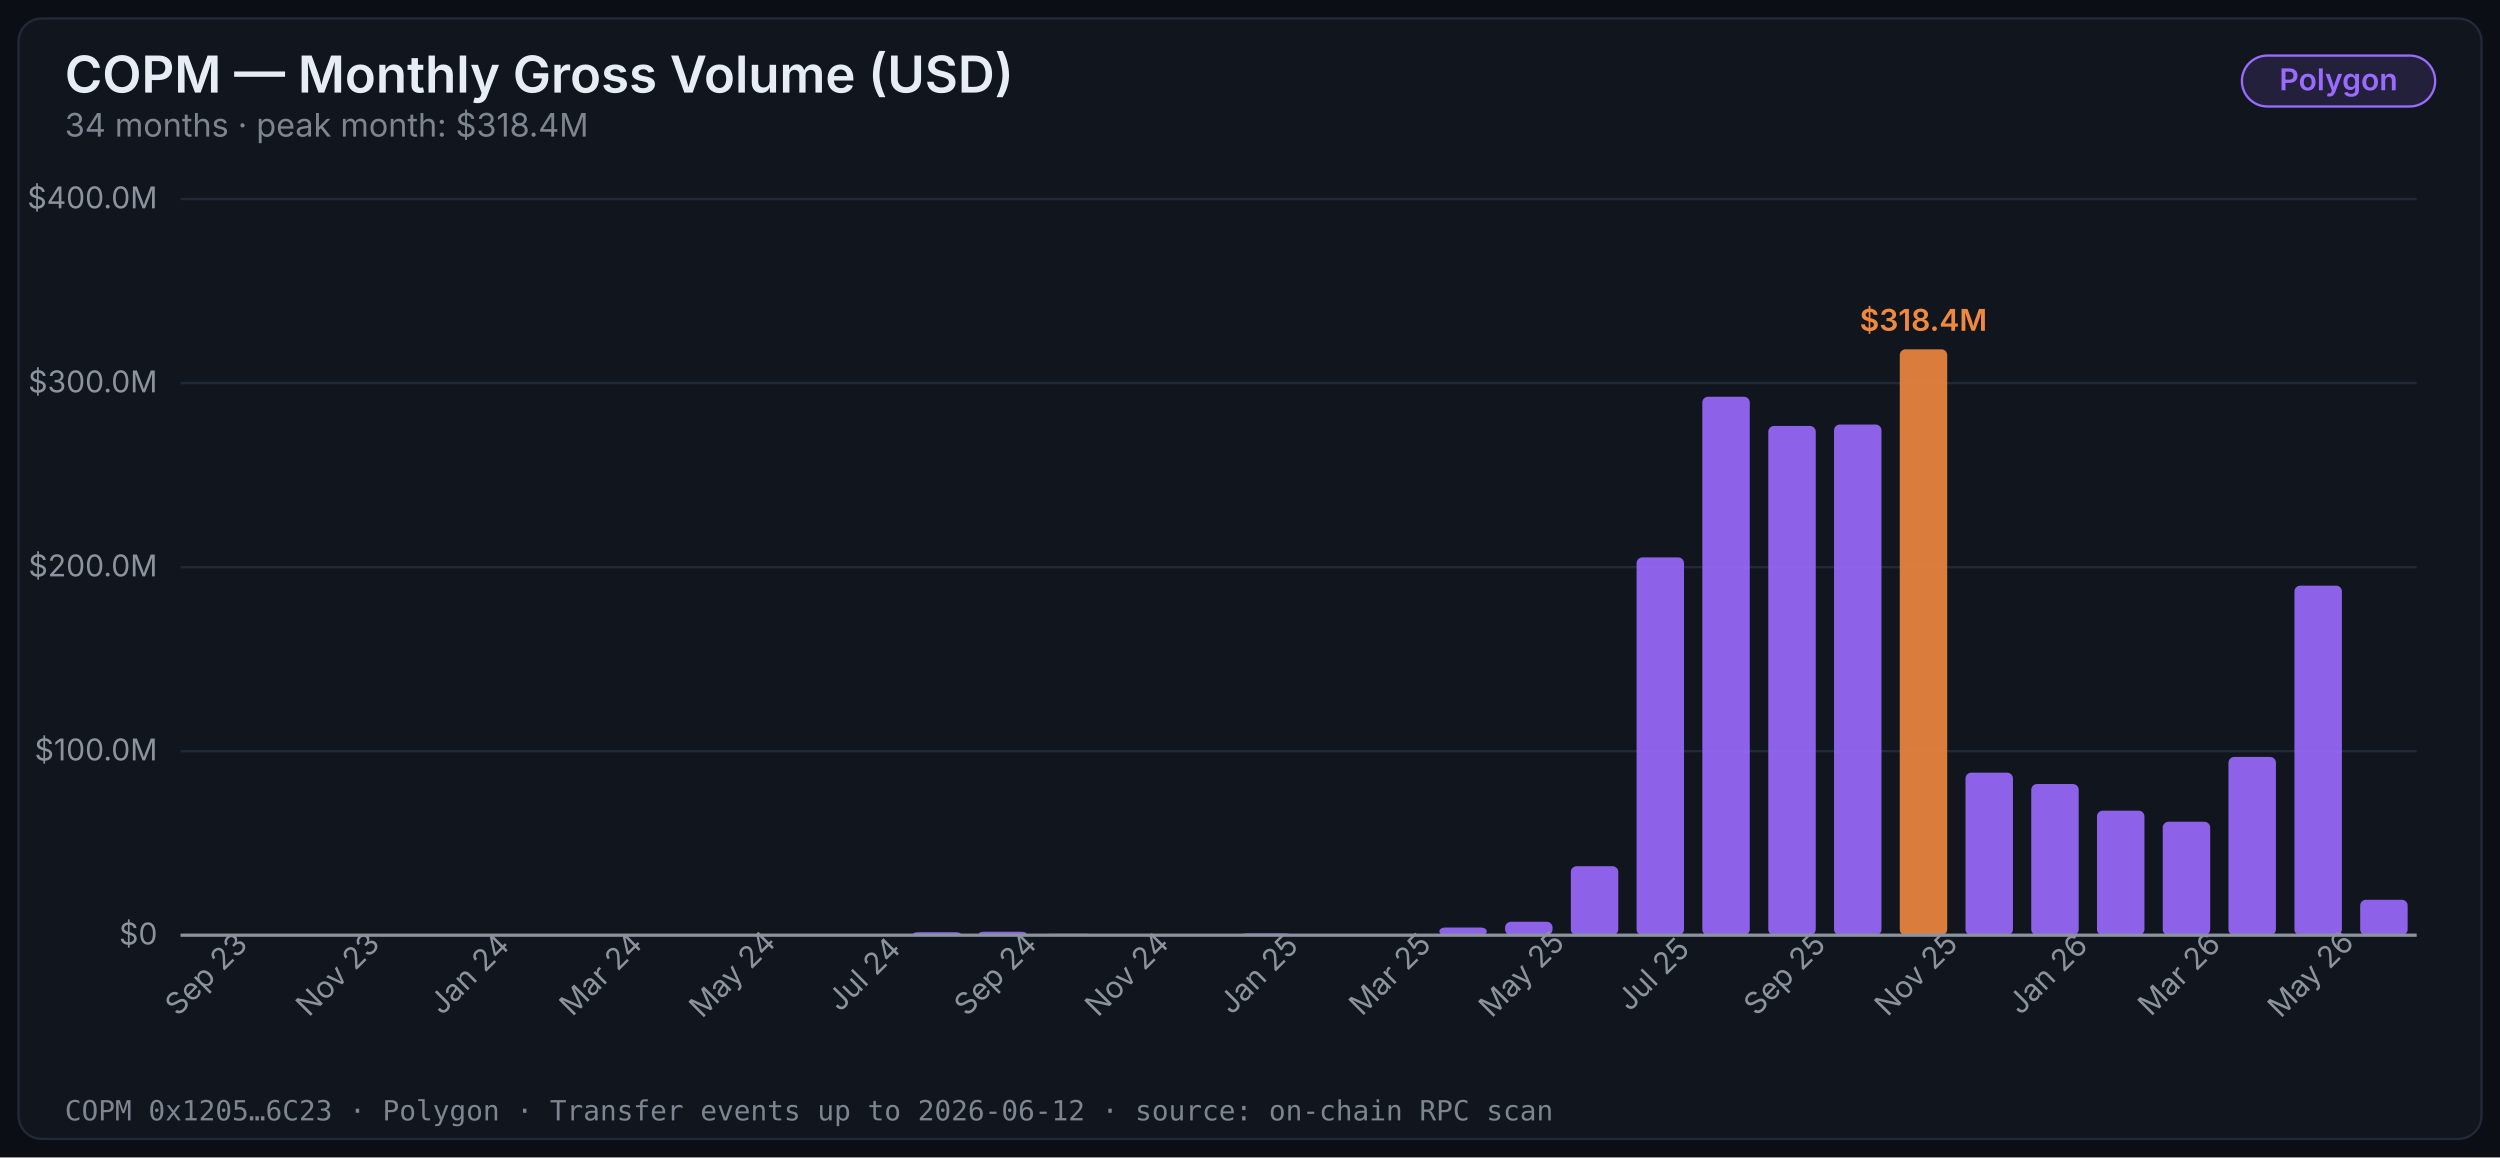
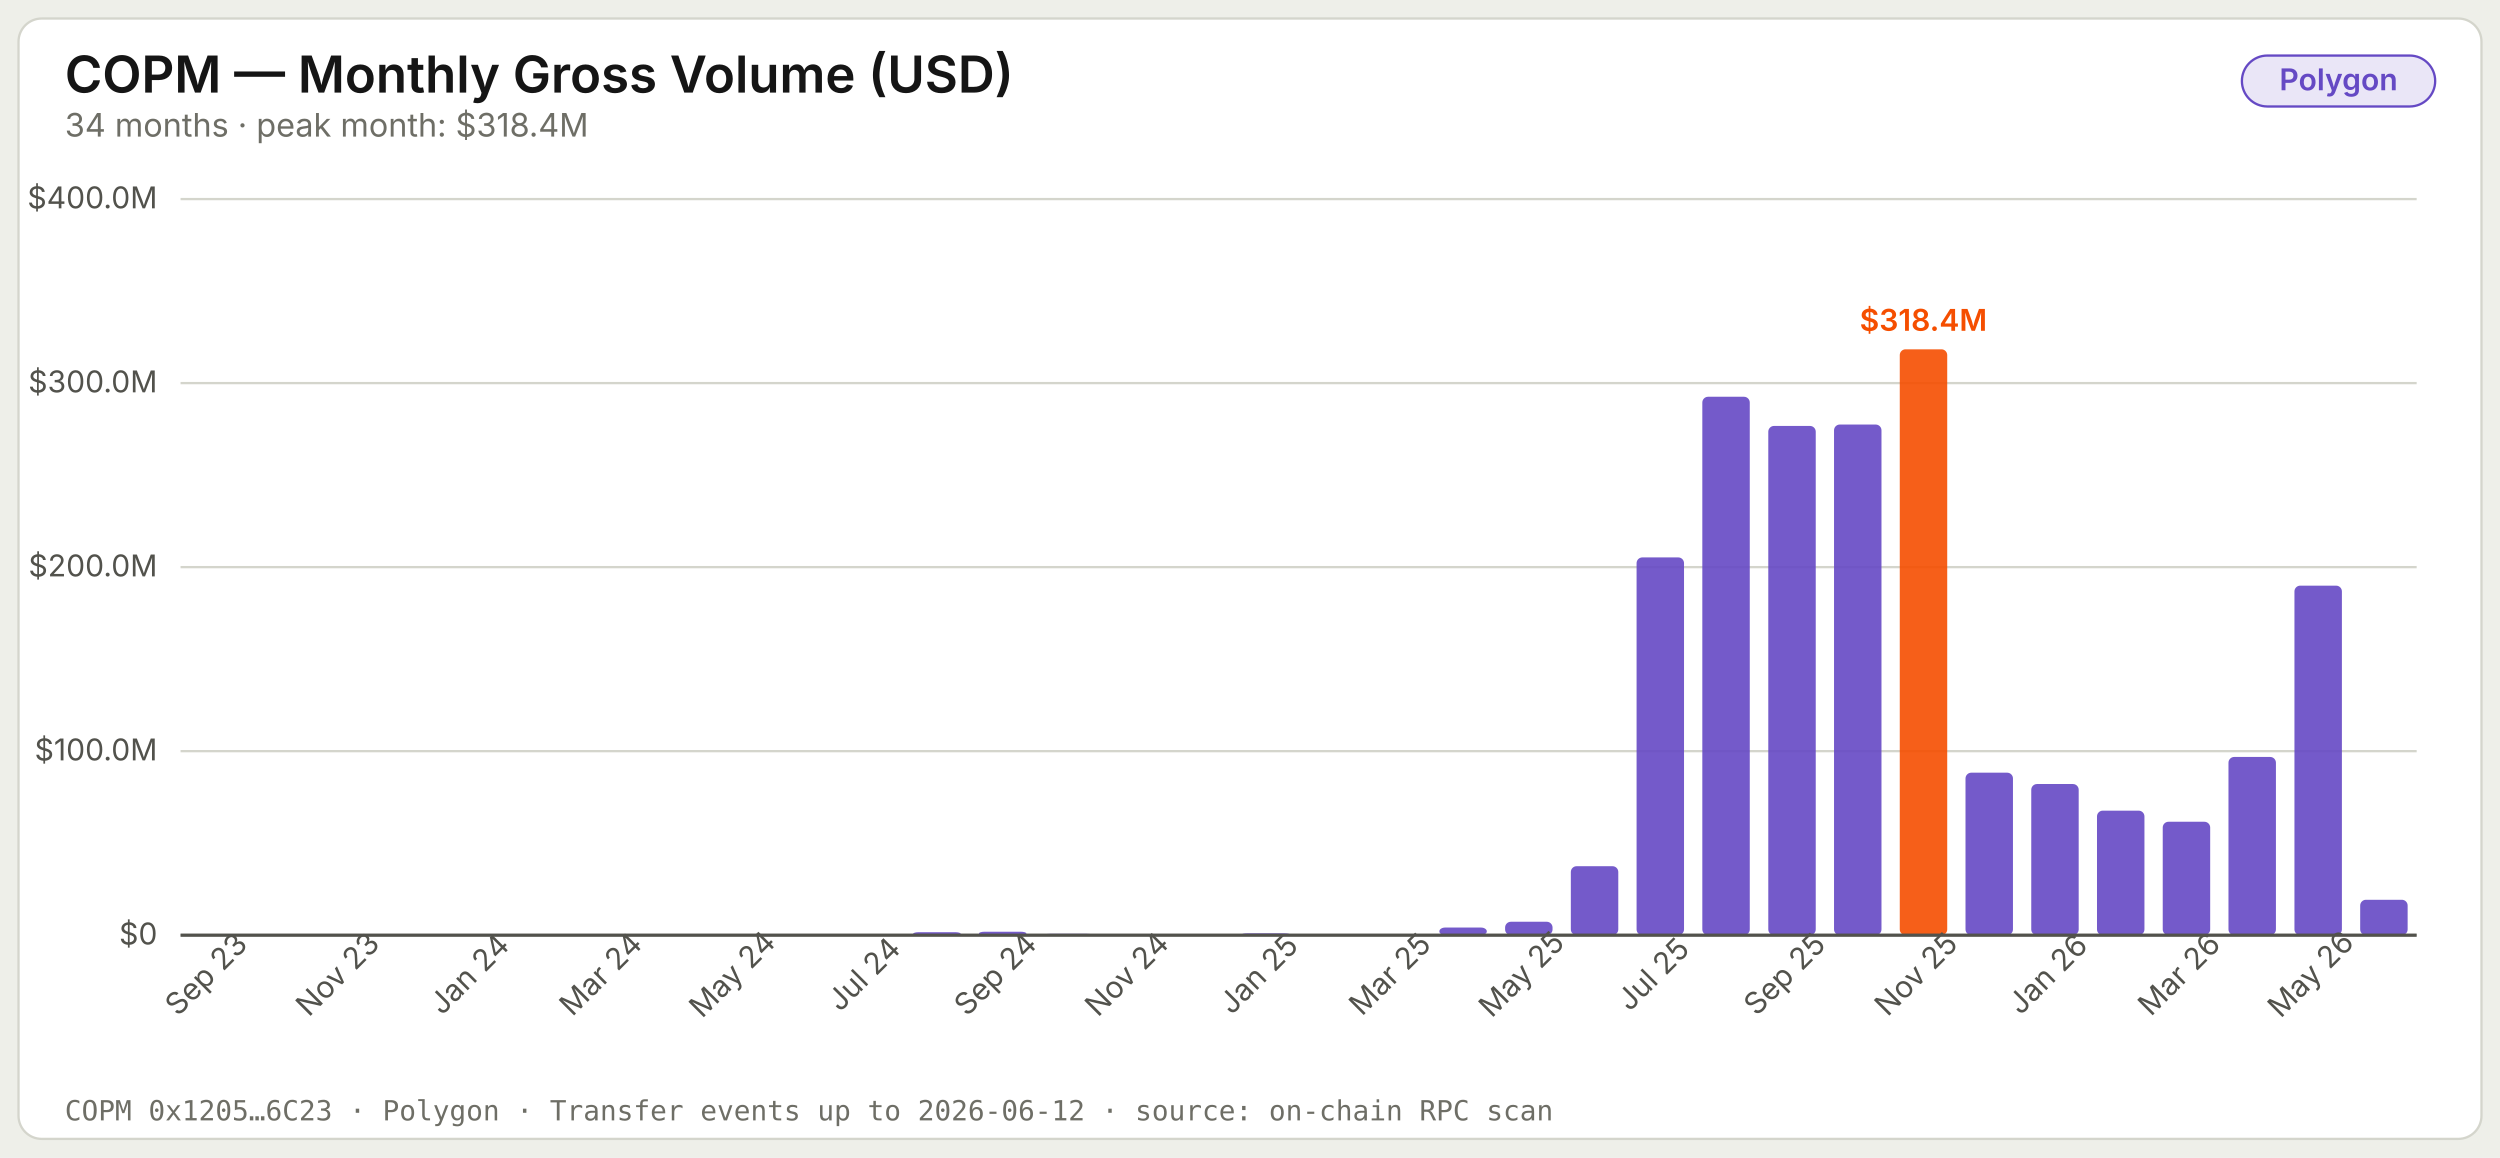
<svg xmlns="http://www.w3.org/2000/svg" width="1080" height="500" viewBox="0 0 1080 500" role="img" aria-label="COPM — Monthly Gross Volume (USD)">
  <style>
-     .title { font: 600 22px -apple-system, 'Segoe UI', system-ui, sans-serif; fill: #e6edf3; }
-     .subtitle { font: 400 14px -apple-system, 'Segoe UI', system-ui, sans-serif; fill: #7d8590; }
-     .axis { font: 400 13px -apple-system, 'Segoe UI', system-ui, sans-serif; fill: #8b949e; }
-     .label { font: 500 14px -apple-system, 'Segoe UI', system-ui, sans-serif; fill: #e6edf3; }
+     .title { font: 600 22px -apple-system, 'Segoe UI', system-ui, sans-serif; fill: #151515; }
+     .subtitle { font: 400 14px -apple-system, 'Segoe UI', system-ui, sans-serif; fill: #6e6e66; }
+     .axis { font: 400 13px -apple-system, 'Segoe UI', system-ui, sans-serif; fill: #52524c; }
+     .label { font: 500 14px -apple-system, 'Segoe UI', system-ui, sans-serif; fill: #151515; }
    .annot { font: 600 13px -apple-system, 'Segoe UI', system-ui, sans-serif; }
    .badge { font: 600 13px -apple-system, 'Segoe UI', system-ui, sans-serif; }
-     .footer { font: 400 12px ui-monospace, 'SF Mono', Menlo, monospace; fill: #7d8590; }
+     .footer { font: 400 12px ui-monospace, 'SF Mono', Menlo, monospace; fill: #6e6e66; }
  </style>
  <defs />
-   <rect width="1080" height="500" fill="#0b0e14" />
-   <rect x="8" y="8" width="1064" height="484" rx="10" fill="#11151d" stroke="#222938" stroke-width="1" />
+   <rect width="1080" height="500" fill="#eeefe9" />
+   <rect x="8" y="8" width="1064" height="484" rx="10" fill="#ffffff" stroke="#d4d5cc" stroke-width="1" />
  <text x="28" y="40" class="title">COPM — Monthly Gross Volume (USD)</text>
-   <rect x="968.5" y="24" width="83.5" height="22" rx="11" fill="#9a6bff22" stroke="#9a6bff" stroke-width="1" />
-   <text x="1010.25" y="39" class="badge" fill="#9a6bff" text-anchor="middle">Polygon</text>
+   <rect x="968.5" y="24" width="83.5" height="22" rx="11" fill="#6549c422" stroke="#6549c4" stroke-width="1" />
+   <text x="1010.25" y="39" class="badge" fill="#6549c4" text-anchor="middle">Polygon</text>
  <text x="28" y="59" class="subtitle">34 months · peak month: $318.4M</text>
-   <line x1="78" y1="404" x2="1044" y2="404" stroke="#222938" stroke-width="1" />
+   <line x1="78" y1="404" x2="1044" y2="404" stroke="#d4d5cc" stroke-width="1" />
  <text x="68" y="408" class="axis" text-anchor="end">$0</text>
-   <line x1="78" y1="324.5" x2="1044" y2="324.5" stroke="#222938" stroke-width="1" />
+   <line x1="78" y1="324.5" x2="1044" y2="324.5" stroke="#d4d5cc" stroke-width="1" />
  <text x="68" y="328.5" class="axis" text-anchor="end">$100.0M</text>
-   <line x1="78" y1="245" x2="1044" y2="245" stroke="#222938" stroke-width="1" />
+   <line x1="78" y1="245" x2="1044" y2="245" stroke="#d4d5cc" stroke-width="1" />
  <text x="68" y="249" class="axis" text-anchor="end">$200.0M</text>
-   <line x1="78" y1="165.5" x2="1044" y2="165.5" stroke="#222938" stroke-width="1" />
+   <line x1="78" y1="165.5" x2="1044" y2="165.5" stroke="#d4d5cc" stroke-width="1" />
  <text x="68" y="169.5" class="axis" text-anchor="end">$300.0M</text>
-   <line x1="78" y1="86" x2="1044" y2="86" stroke="#222938" stroke-width="1" />
+   <line x1="78" y1="86" x2="1044" y2="86" stroke="#d4d5cc" stroke-width="1" />
  <text x="68" y="90" class="axis" text-anchor="end">$400.0M</text>
-   <rect x="82.0" y="404.0" width="20.5" height="0.0" fill="#9a6bff" fill-opacity="0.9" rx="2.5" />
+   <rect x="82.0" y="404.0" width="20.5" height="0.0" fill="#6549c4" fill-opacity="0.9" rx="2.5" />
  <text x="92.206" y="424" class="axis" text-anchor="middle" transform="rotate(-45 92.20588 424)">Sep 23</text>
-   <rect x="110.4" y="404.0" width="20.5" height="0.0" fill="#9a6bff" fill-opacity="0.9" rx="2.5" />
-   <rect x="138.8" y="403.6" width="20.5" height="0.4" fill="#9a6bff" fill-opacity="0.9" rx="2.5" />
+   <rect x="110.4" y="404.0" width="20.5" height="0.0" fill="#6549c4" fill-opacity="0.9" rx="2.5" />
+   <rect x="138.8" y="403.6" width="20.5" height="0.4" fill="#6549c4" fill-opacity="0.9" rx="2.5" />
  <text x="149.029" y="424" class="axis" text-anchor="middle" transform="rotate(-45 149.0294 424)">Nov 23</text>
-   <rect x="167.2" y="404.0" width="20.5" height="0.0" fill="#9a6bff" fill-opacity="0.9" rx="2.5" />
-   <rect x="195.6" y="404.0" width="20.5" height="0.0" fill="#9a6bff" fill-opacity="0.9" rx="2.5" />
+   <rect x="167.2" y="404.0" width="20.5" height="0.0" fill="#6549c4" fill-opacity="0.9" rx="2.5" />
+   <rect x="195.6" y="404.0" width="20.5" height="0.0" fill="#6549c4" fill-opacity="0.9" rx="2.5" />
  <text x="205.853" y="424" class="axis" text-anchor="middle" transform="rotate(-45 205.8529 424)">Jan 24</text>
-   <rect x="224.0" y="404.0" width="20.5" height="0.0" fill="#9a6bff" fill-opacity="0.9" rx="2.5" />
-   <rect x="252.4" y="403.8" width="20.5" height="0.2" fill="#9a6bff" fill-opacity="0.9" rx="2.5" />
+   <rect x="224.0" y="404.0" width="20.5" height="0.0" fill="#6549c4" fill-opacity="0.9" rx="2.5" />
+   <rect x="252.4" y="403.8" width="20.5" height="0.2" fill="#6549c4" fill-opacity="0.9" rx="2.5" />
  <text x="262.676" y="424" class="axis" text-anchor="middle" transform="rotate(-45 262.6765 424)">Mar 24</text>
-   <rect x="280.9" y="403.9" width="20.5" height="0.1" fill="#9a6bff" fill-opacity="0.9" rx="2.5" />
-   <rect x="309.3" y="403.5" width="20.5" height="0.5" fill="#9a6bff" fill-opacity="0.9" rx="2.5" />
+   <rect x="280.9" y="403.9" width="20.5" height="0.1" fill="#6549c4" fill-opacity="0.9" rx="2.5" />
+   <rect x="309.3" y="403.5" width="20.5" height="0.5" fill="#6549c4" fill-opacity="0.9" rx="2.5" />
  <text x="319.5" y="424" class="axis" text-anchor="middle" transform="rotate(-45 319.5 424)">May 24</text>
-   <rect x="337.7" y="403.8" width="20.5" height="0.2" fill="#9a6bff" fill-opacity="0.9" rx="2.5" />
-   <rect x="366.1" y="403.8" width="20.5" height="0.2" fill="#9a6bff" fill-opacity="0.9" rx="2.5" />
+   <rect x="337.7" y="403.8" width="20.5" height="0.2" fill="#6549c4" fill-opacity="0.9" rx="2.5" />
+   <rect x="366.1" y="403.8" width="20.5" height="0.2" fill="#6549c4" fill-opacity="0.9" rx="2.5" />
  <text x="376.324" y="424" class="axis" text-anchor="middle" transform="rotate(-45 376.3235 424)">Jul 24</text>
-   <rect x="394.5" y="402.7" width="20.5" height="1.3" fill="#9a6bff" fill-opacity="0.9" rx="2.5" />
-   <rect x="422.9" y="402.5" width="20.5" height="1.5" fill="#9a6bff" fill-opacity="0.9" rx="2.5" />
+   <rect x="394.5" y="402.7" width="20.5" height="1.3" fill="#6549c4" fill-opacity="0.9" rx="2.5" />
+   <rect x="422.9" y="402.5" width="20.5" height="1.5" fill="#6549c4" fill-opacity="0.9" rx="2.5" />
  <text x="433.147" y="424" class="axis" text-anchor="middle" transform="rotate(-45 433.1471 424)">Sep 24</text>
-   <rect x="451.3" y="403.4" width="20.5" height="0.6" fill="#9a6bff" fill-opacity="0.9" rx="2.5" />
-   <rect x="479.7" y="403.8" width="20.5" height="0.2" fill="#9a6bff" fill-opacity="0.9" rx="2.5" />
+   <rect x="451.3" y="403.4" width="20.5" height="0.6" fill="#6549c4" fill-opacity="0.9" rx="2.5" />
+   <rect x="479.7" y="403.8" width="20.5" height="0.2" fill="#6549c4" fill-opacity="0.9" rx="2.5" />
  <text x="489.971" y="424" class="axis" text-anchor="middle" transform="rotate(-45 489.9706 424)">Nov 24</text>
-   <rect x="508.2" y="403.8" width="20.5" height="0.2" fill="#9a6bff" fill-opacity="0.9" rx="2.5" />
-   <rect x="536.6" y="403.2" width="20.5" height="0.8" fill="#9a6bff" fill-opacity="0.9" rx="2.5" />
+   <rect x="508.2" y="403.8" width="20.5" height="0.2" fill="#6549c4" fill-opacity="0.9" rx="2.5" />
+   <rect x="536.6" y="403.2" width="20.5" height="0.8" fill="#6549c4" fill-opacity="0.9" rx="2.5" />
  <text x="546.794" y="424" class="axis" text-anchor="middle" transform="rotate(-45 546.7941 424)">Jan 25</text>
-   <rect x="565.0" y="403.6" width="20.5" height="0.4" fill="#9a6bff" fill-opacity="0.9" rx="2.5" />
-   <rect x="593.4" y="403.6" width="20.5" height="0.4" fill="#9a6bff" fill-opacity="0.9" rx="2.5" />
+   <rect x="565.0" y="403.6" width="20.5" height="0.4" fill="#6549c4" fill-opacity="0.9" rx="2.5" />
+   <rect x="593.4" y="403.6" width="20.5" height="0.4" fill="#6549c4" fill-opacity="0.9" rx="2.5" />
  <text x="603.618" y="424" class="axis" text-anchor="middle" transform="rotate(-45 603.6176 424)">Mar 25</text>
-   <rect x="621.8" y="400.7" width="20.5" height="3.3" fill="#9a6bff" fill-opacity="0.9" rx="2.5" />
-   <rect x="650.2" y="398.2" width="20.5" height="5.8" fill="#9a6bff" fill-opacity="0.9" rx="2.5" />
+   <rect x="621.8" y="400.7" width="20.5" height="3.3" fill="#6549c4" fill-opacity="0.9" rx="2.5" />
+   <rect x="650.2" y="398.2" width="20.5" height="5.8" fill="#6549c4" fill-opacity="0.9" rx="2.5" />
  <text x="660.441" y="424" class="axis" text-anchor="middle" transform="rotate(-45 660.4412 424)">May 25</text>
-   <rect x="678.6" y="374.2" width="20.5" height="29.8" fill="#9a6bff" fill-opacity="0.9" rx="2.5" />
-   <rect x="707.0" y="240.8" width="20.5" height="163.2" fill="#9a6bff" fill-opacity="0.9" rx="2.5" />
+   <rect x="678.6" y="374.2" width="20.5" height="29.8" fill="#6549c4" fill-opacity="0.9" rx="2.5" />
+   <rect x="707.0" y="240.8" width="20.5" height="163.2" fill="#6549c4" fill-opacity="0.9" rx="2.5" />
  <text x="717.265" y="424" class="axis" text-anchor="middle" transform="rotate(-45 717.2647 424)">Jul 25</text>
-   <rect x="735.4" y="171.4" width="20.5" height="232.6" fill="#9a6bff" fill-opacity="0.9" rx="2.5" />
-   <rect x="763.9" y="184.0" width="20.5" height="220.0" fill="#9a6bff" fill-opacity="0.9" rx="2.5" />
+   <rect x="735.4" y="171.4" width="20.5" height="232.6" fill="#6549c4" fill-opacity="0.9" rx="2.5" />
+   <rect x="763.9" y="184.0" width="20.5" height="220.0" fill="#6549c4" fill-opacity="0.9" rx="2.5" />
  <text x="774.088" y="424" class="axis" text-anchor="middle" transform="rotate(-45 774.0882 424)">Sep 25</text>
-   <rect x="792.3" y="183.4" width="20.5" height="220.6" fill="#9a6bff" fill-opacity="0.9" rx="2.5" />
-   <rect x="820.7" y="150.9" width="20.5" height="253.1" fill="#f0883e" fill-opacity="0.9" rx="2.5" />
-   <text x="830.9" y="142.9" class="annot" fill="#f0883e" text-anchor="middle">$318.4M</text>
+   <rect x="792.3" y="183.4" width="20.5" height="220.6" fill="#6549c4" fill-opacity="0.9" rx="2.5" />
+   <rect x="820.7" y="150.9" width="20.5" height="253.1" fill="#f54e00" fill-opacity="0.9" rx="2.5" />
+   <text x="830.9" y="142.9" class="annot" fill="#f54e00" text-anchor="middle">$318.4M</text>
  <text x="830.912" y="424" class="axis" text-anchor="middle" transform="rotate(-45 830.9118 424)">Nov 25</text>
-   <rect x="849.1" y="333.8" width="20.5" height="70.2" fill="#9a6bff" fill-opacity="0.9" rx="2.5" />
-   <rect x="877.5" y="338.7" width="20.5" height="65.3" fill="#9a6bff" fill-opacity="0.9" rx="2.5" />
+   <rect x="849.1" y="333.8" width="20.5" height="70.2" fill="#6549c4" fill-opacity="0.9" rx="2.5" />
+   <rect x="877.5" y="338.7" width="20.5" height="65.3" fill="#6549c4" fill-opacity="0.9" rx="2.5" />
  <text x="887.735" y="424" class="axis" text-anchor="middle" transform="rotate(-45 887.7353 424)">Jan 26</text>
-   <rect x="905.9" y="350.2" width="20.5" height="53.8" fill="#9a6bff" fill-opacity="0.9" rx="2.5" />
-   <rect x="934.3" y="355.0" width="20.5" height="49.0" fill="#9a6bff" fill-opacity="0.9" rx="2.5" />
+   <rect x="905.9" y="350.2" width="20.5" height="53.8" fill="#6549c4" fill-opacity="0.9" rx="2.5" />
+   <rect x="934.3" y="355.0" width="20.5" height="49.0" fill="#6549c4" fill-opacity="0.9" rx="2.5" />
  <text x="944.559" y="424" class="axis" text-anchor="middle" transform="rotate(-45 944.5588 424)">Mar 26</text>
-   <rect x="962.7" y="327.0" width="20.5" height="77.0" fill="#9a6bff" fill-opacity="0.9" rx="2.5" />
-   <rect x="991.2" y="253.0" width="20.5" height="151.0" fill="#9a6bff" fill-opacity="0.9" rx="2.5" />
+   <rect x="962.7" y="327.0" width="20.5" height="77.0" fill="#6549c4" fill-opacity="0.9" rx="2.5" />
+   <rect x="991.2" y="253.0" width="20.5" height="151.0" fill="#6549c4" fill-opacity="0.9" rx="2.5" />
  <text x="1001.382" y="424" class="axis" text-anchor="middle" transform="rotate(-45 1001.382 424)">May 26</text>
-   <rect x="1019.6" y="388.7" width="20.5" height="15.3" fill="#9a6bff" fill-opacity="0.9" rx="2.5" />
-   <line x1="78" y1="404" x2="1044" y2="404" stroke="#8b949e" stroke-width="1.4" />
+   <rect x="1019.6" y="388.7" width="20.5" height="15.3" fill="#6549c4" fill-opacity="0.9" rx="2.5" />
+   <line x1="78" y1="404" x2="1044" y2="404" stroke="#52524c" stroke-width="1.4" />
  <text x="28" y="484" class="footer">COPM 0x1205…6C23 · Polygon · Transfer events up to 2026-06-12 · source: on-chain RPC scan</text>
</svg>
